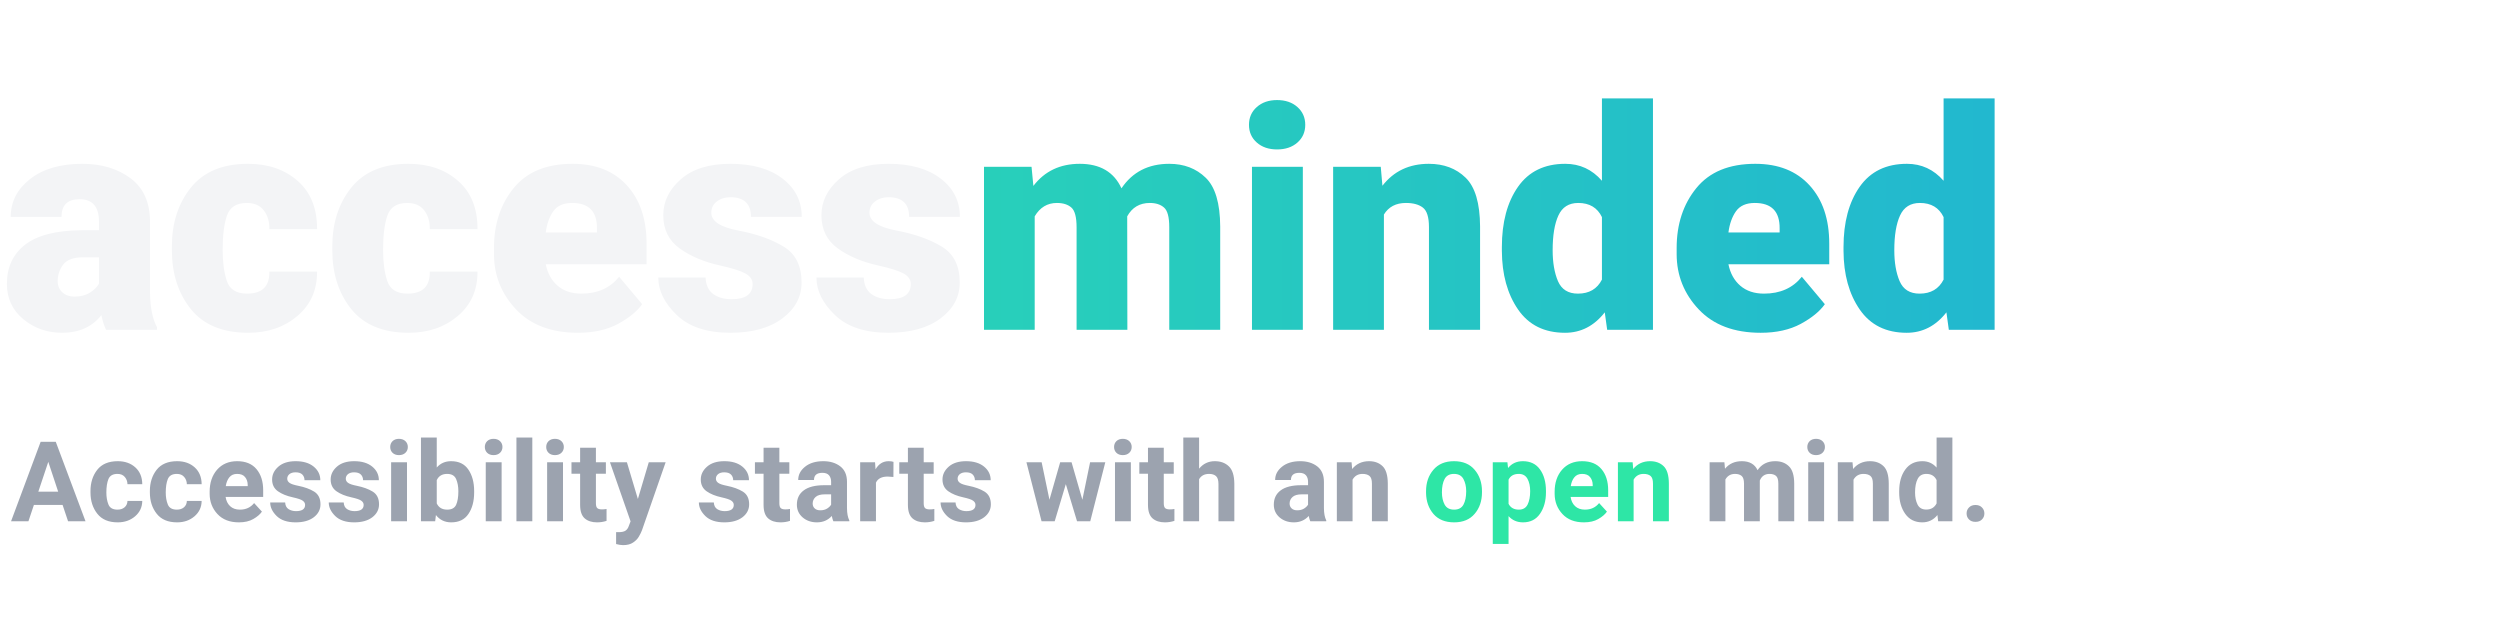
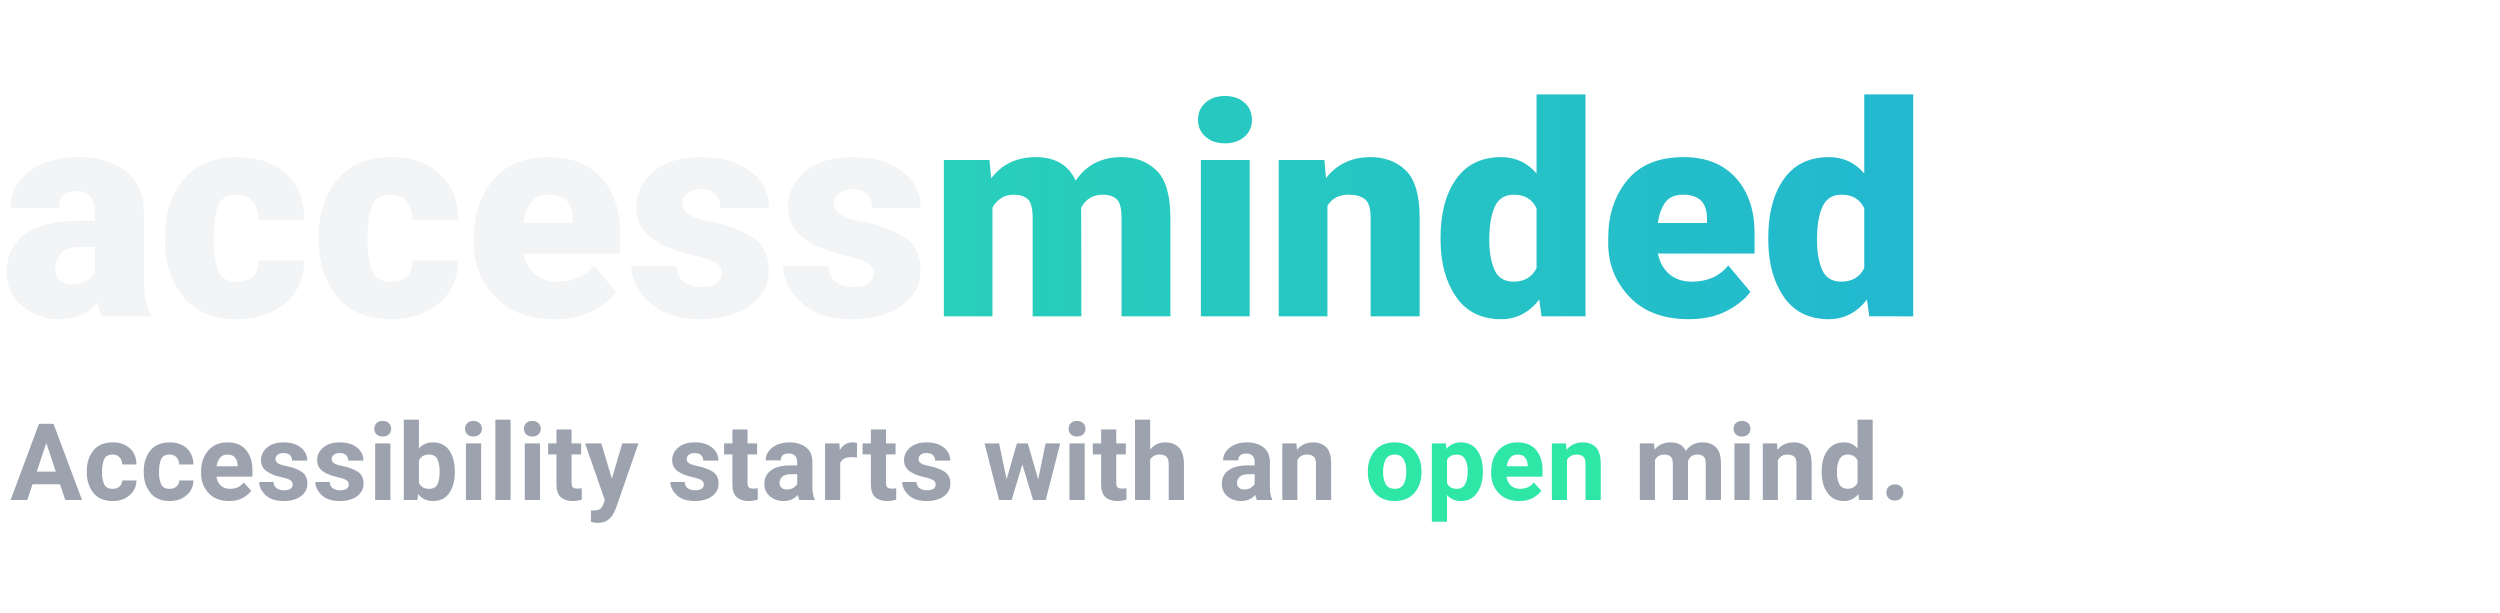
- <svg xmlns="http://www.w3.org/2000/svg" height="120" viewBox="0 0 470 120" role="img" aria-label="accessminded logo">
+ <svg xmlns="http://www.w3.org/2000/svg" height="120" viewBox="0 0 490 120" role="img" aria-label="accessminded logo">
  <defs>
    <linearGradient id="am" x1="0" y1="0" x2="1" y2="0">
      <stop offset="0" stop-color="#2EE6A6" />
      <stop offset="1" stop-color="#22B8CF" />
    </linearGradient>
  </defs>
  <text x="0" y="62" font-family="system-ui, -apple-system, Segoe UI, Roboto, Arial" font-size="58" font-weight="900" fill="#F3F4F6">
    access<tspan fill="url(#am)">minded</tspan>
  </text>
  <text x="2" y="98" font-family="system-ui, -apple-system, Segoe UI, Roboto, Arial" font-size="21" font-weight="650" fill="#9CA3AF" letter-spacing=".2">
    Accessibility starts with an <tspan fill="#2EE6A6">open</tspan> mind.
  </text>
</svg>
